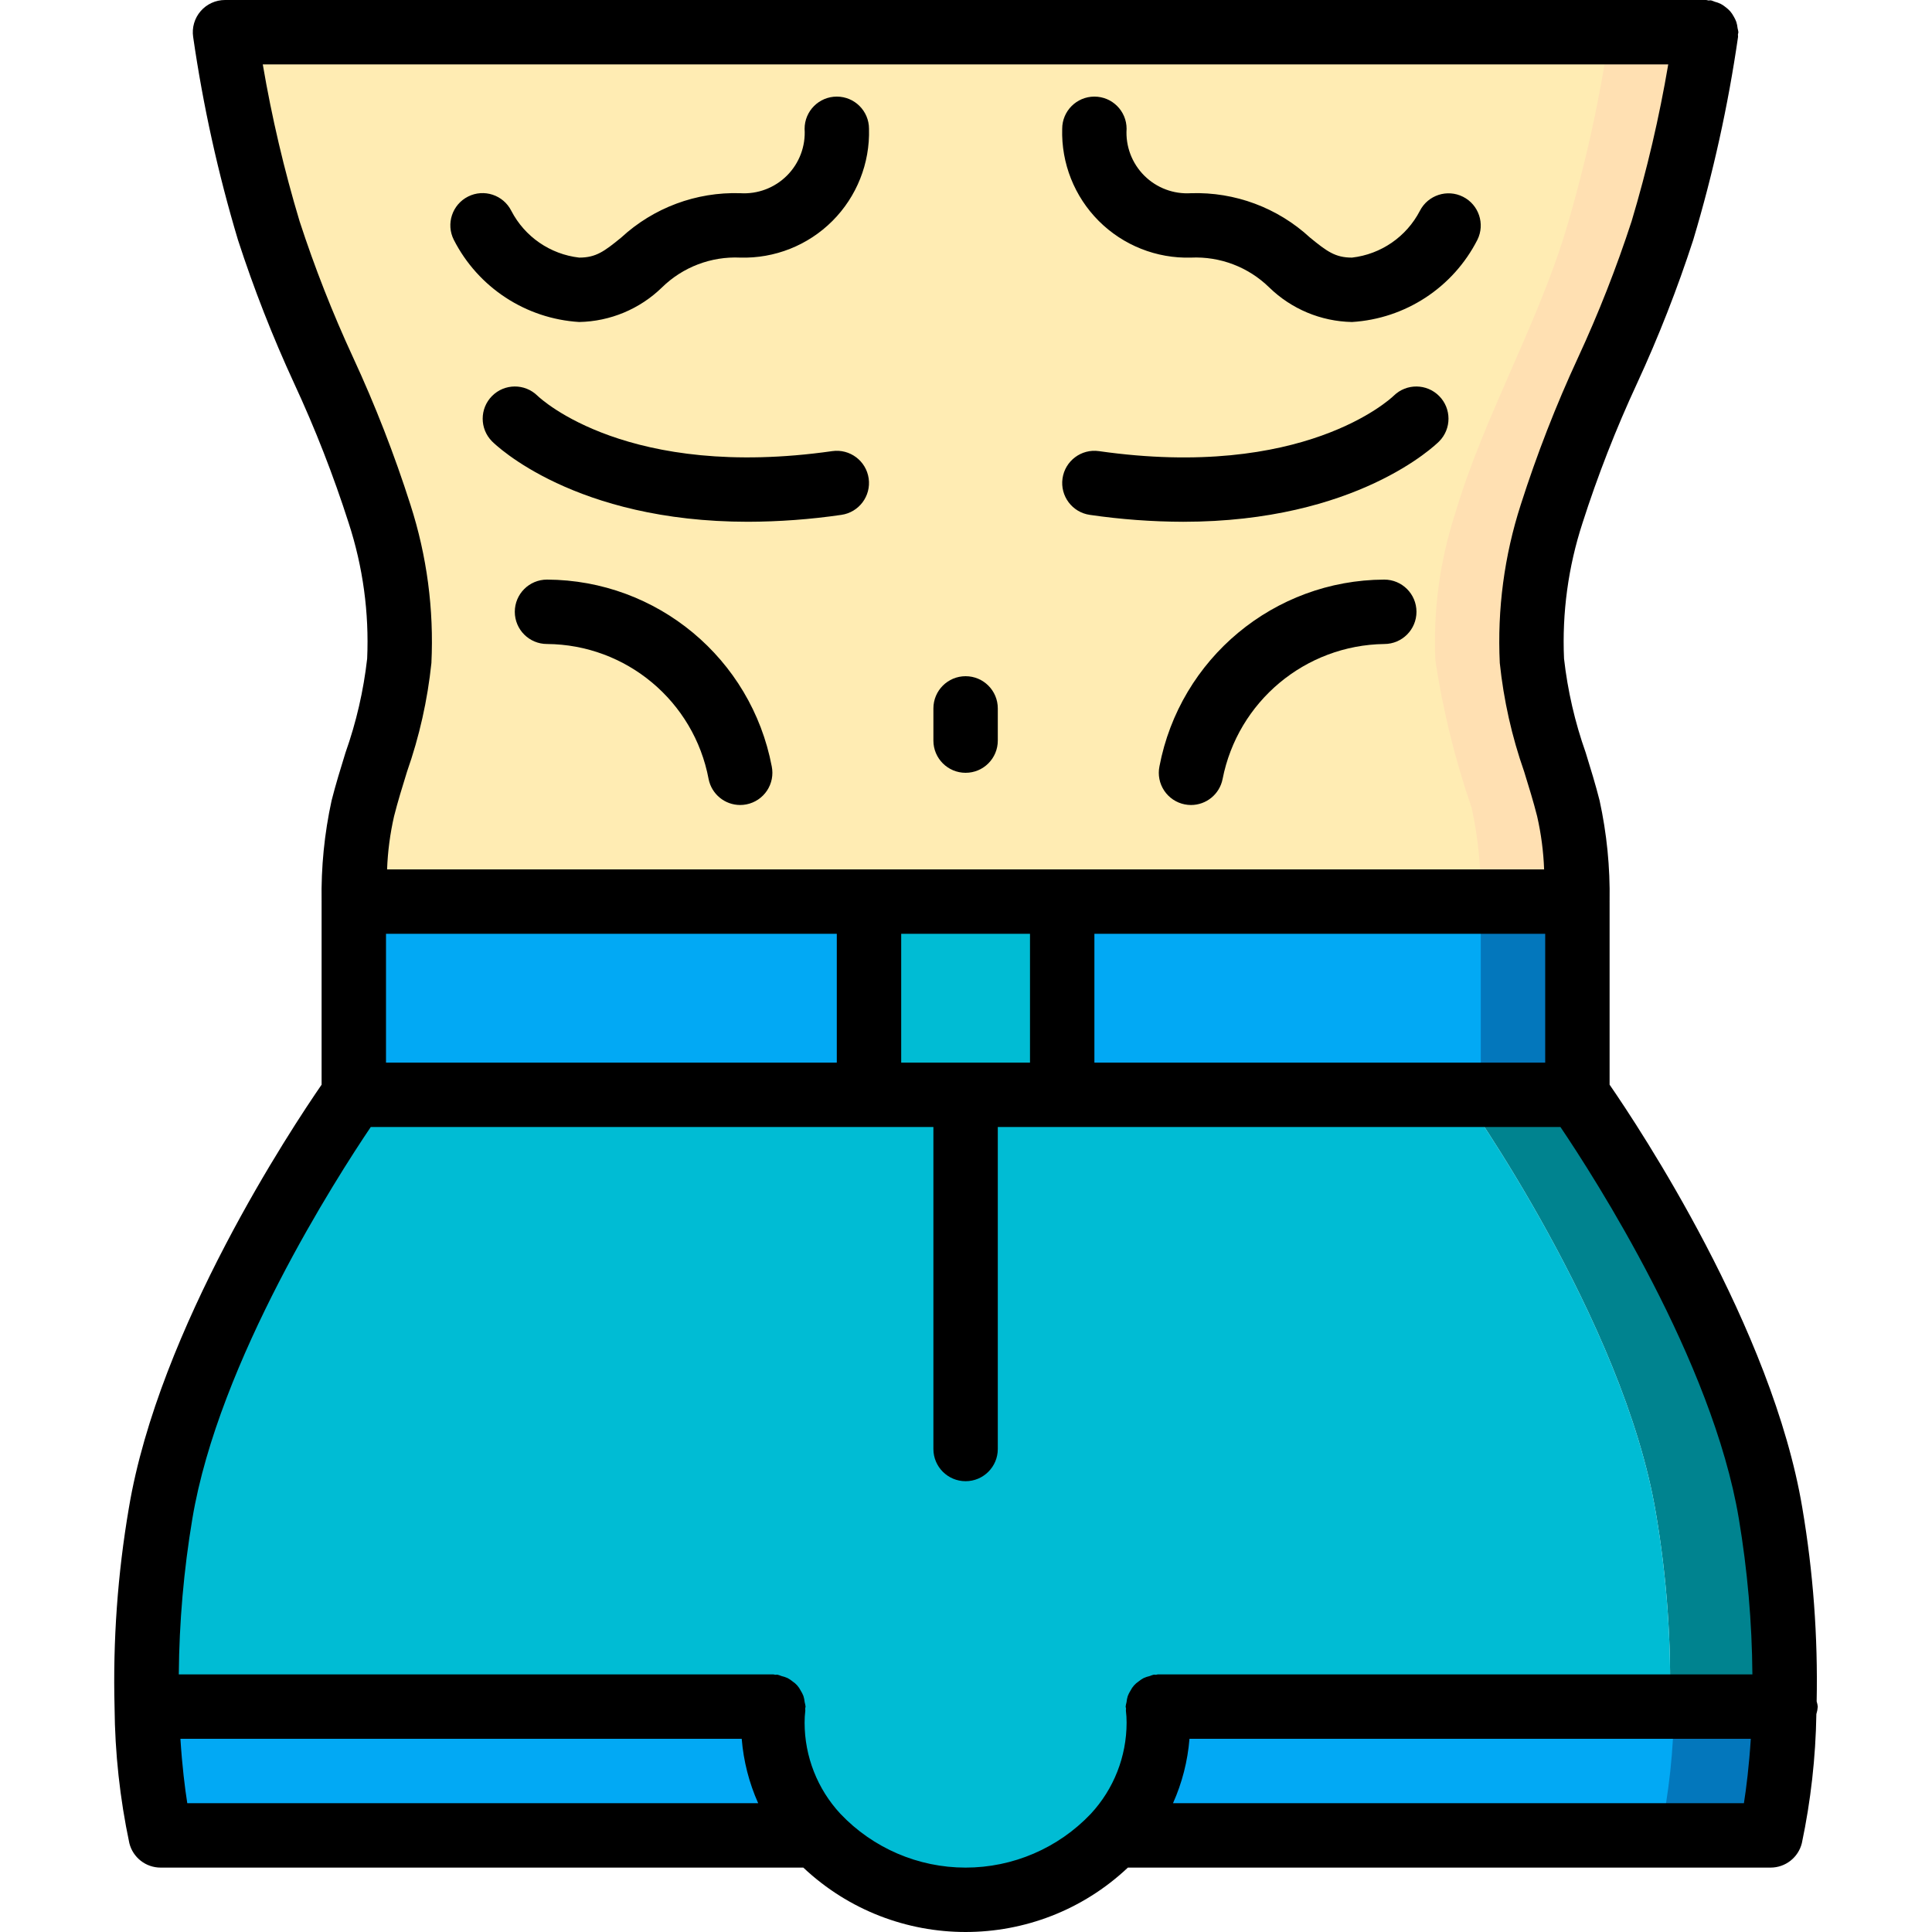
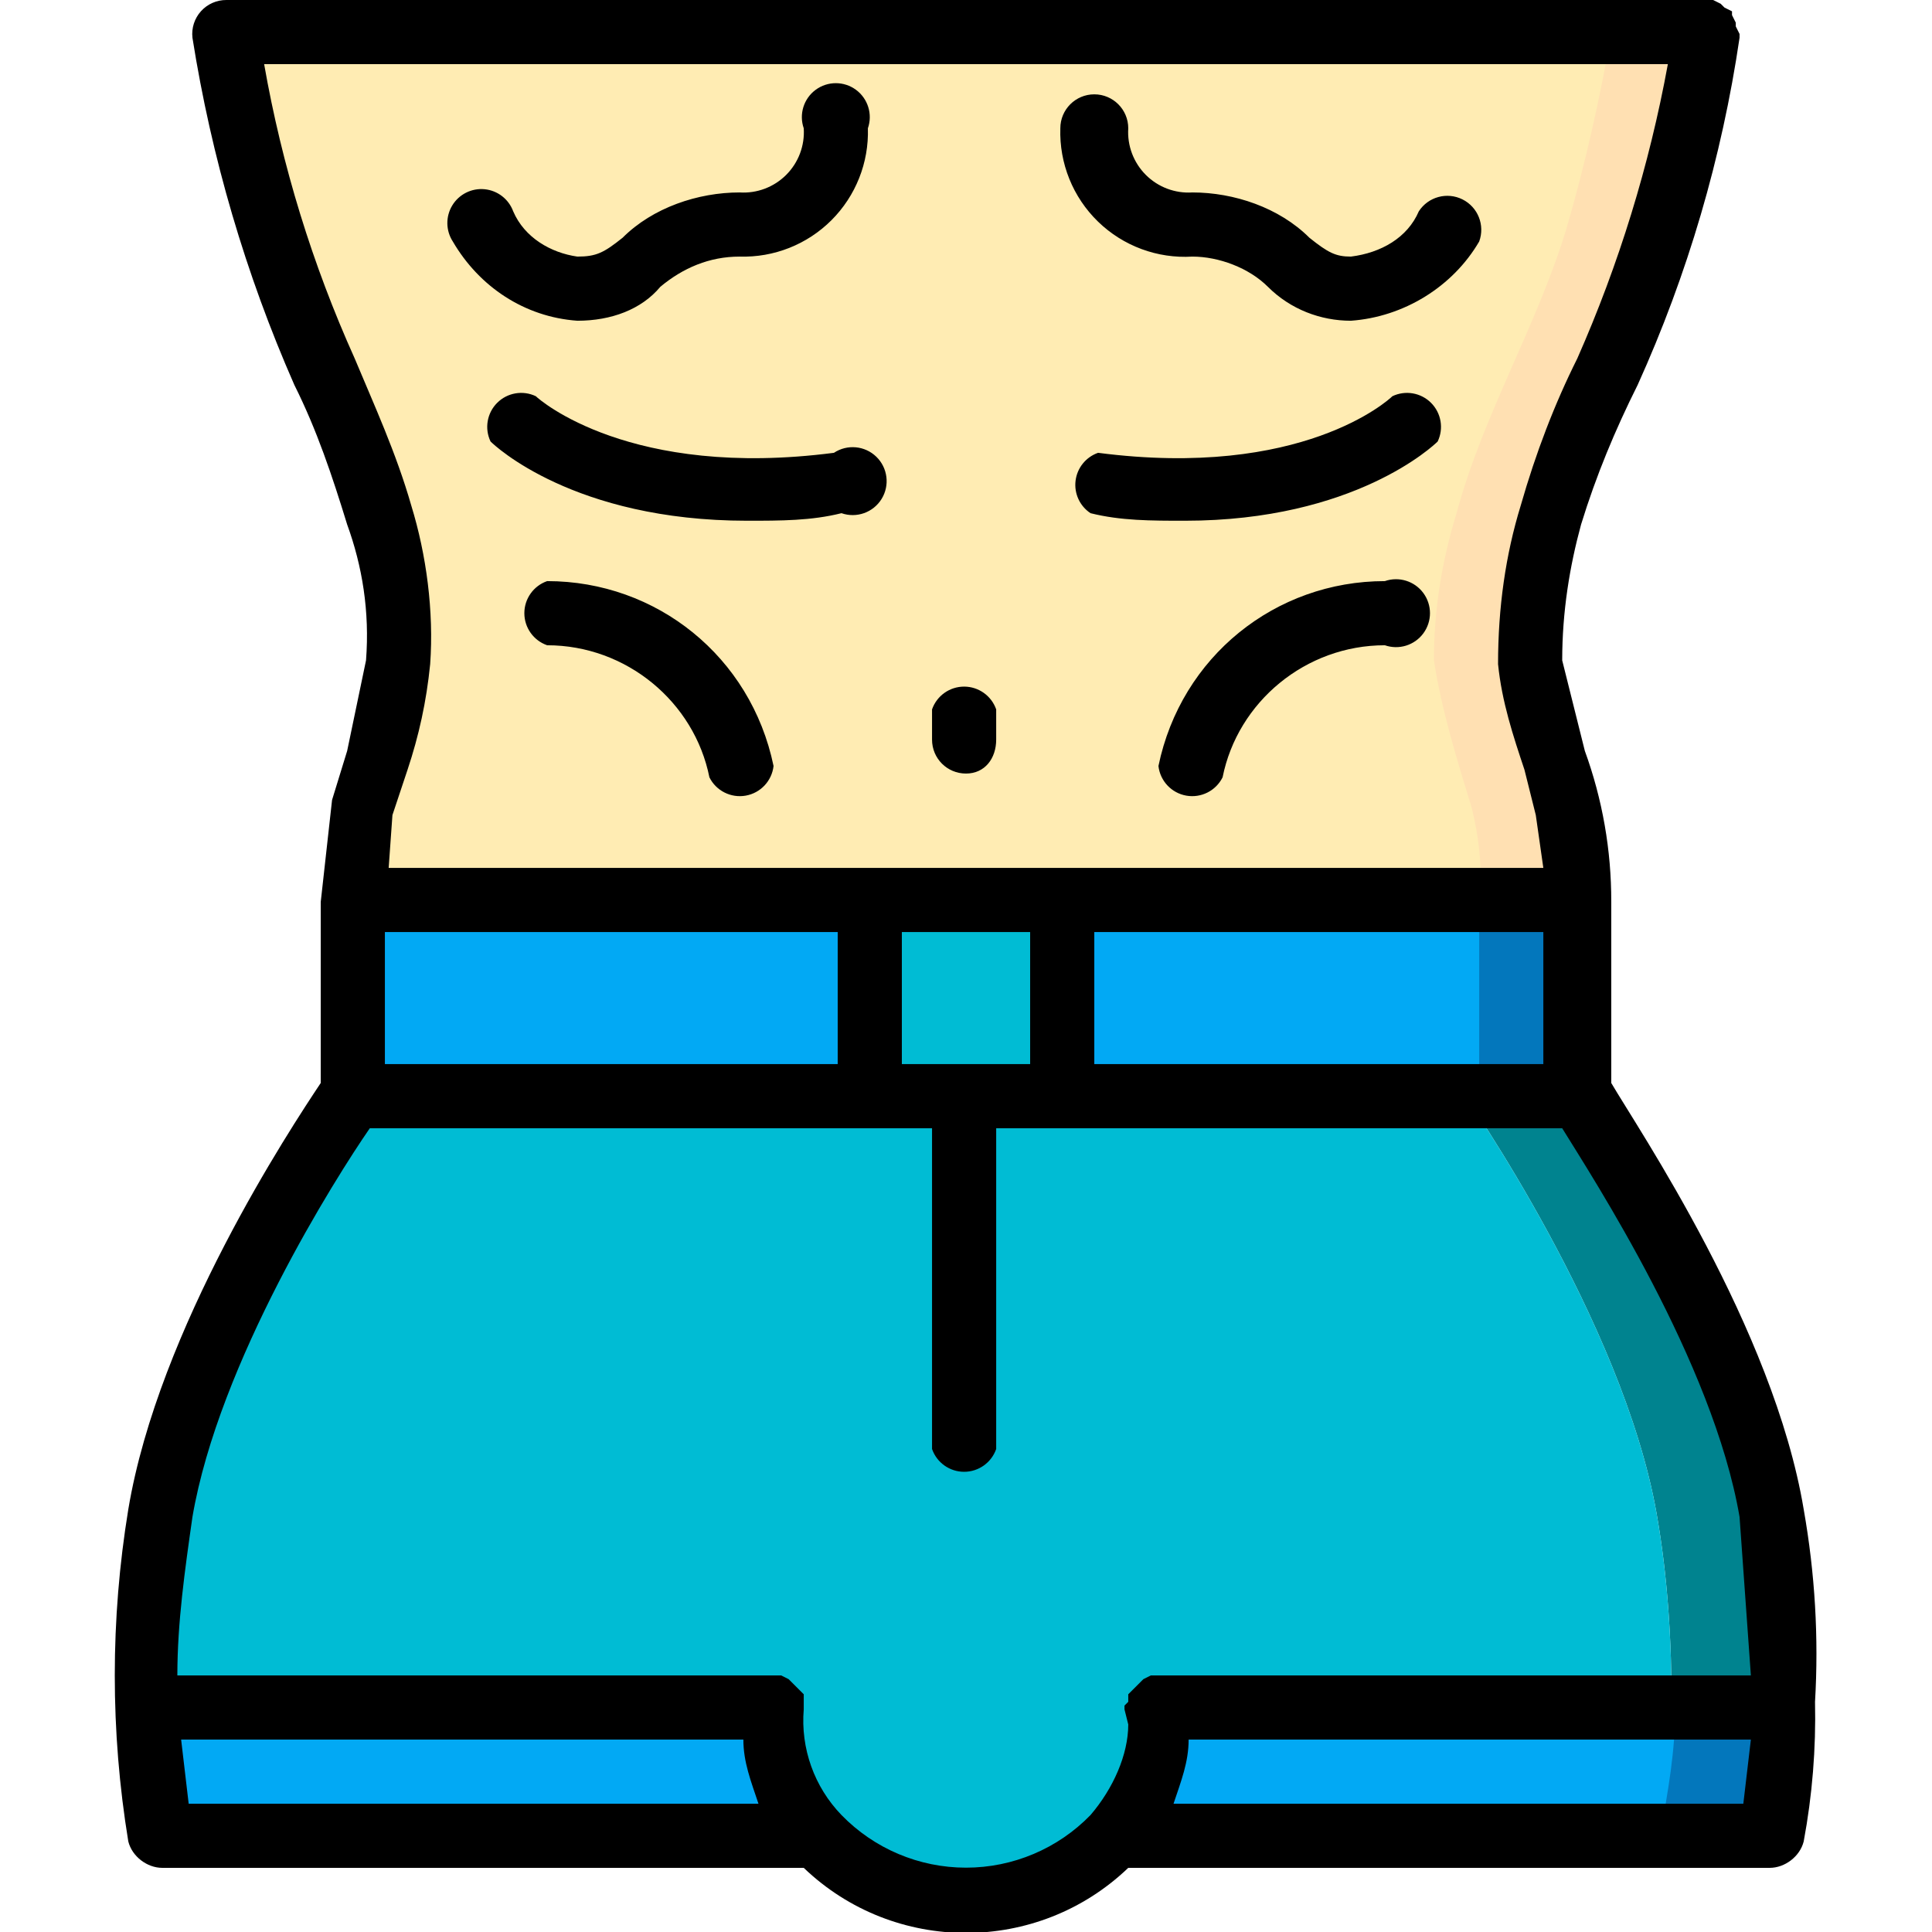
- <svg xmlns="http://www.w3.org/2000/svg" version="1.1" id="Capa_1" x="0px" y="0px" viewBox="0 0 512 512" style="enable-background:new 0 0 512 512;" xml:space="preserve">
-   <g>
-     <g transform="translate(1 1)">
-       <path style="fill:#00838F;" d="M471.896,451.267c-0.09,11.471-1.319,22.905-3.669,34.133h-30.379    c2.351-11.228,3.58-22.662,3.669-34.133c0.438-17.145-0.791-34.292-3.669-51.2c-8.533-51.2-51.2-110.933-51.2-110.933v-51.2    c0.148-8.313-0.653-16.616-2.389-24.747c-4.393-12.708-7.62-25.79-9.643-39.083c-0.618-13.178,1.145-26.36,5.205-38.912    c7.68-25.856,21.504-49.323,29.355-75.093c5.147-17.215,9.025-34.784,11.605-52.565h30.379    c-2.58,17.782-6.459,35.35-11.605,52.565c-7.851,25.771-21.675,49.237-29.355,75.093c-4.06,12.552-5.824,25.734-5.205,38.912    c2.023,13.293,5.25,26.374,9.643,39.083c1.736,8.131,2.538,16.434,2.389,24.747v51.2c0,0,42.667,59.733,51.2,110.933    C471.105,416.974,472.334,434.121,471.896,451.267z" />
-       <path style="fill:#00BCD4;" d="M441.518,451.267c-0.09,11.471-1.319,22.905-3.669,34.133H294.403    c-10.173,11.007-24.522,17.205-39.509,17.067c-5.138-0.003-10.25-0.721-15.189-2.133c-9.346-2.599-17.774-7.774-24.32-14.933    H41.56c-2.351-11.228-3.58-22.662-3.669-34.133c-0.438-17.145,0.791-34.292,3.669-51.2c8.533-51.2,51.2-110.933,51.2-110.933    v-51.2c-0.149-8.313,0.653-16.616,2.389-24.747c4.393-12.708,7.62-25.79,9.643-39.083c0.618-13.178-1.145-26.36-5.205-38.912    c-7.68-25.856-21.504-49.323-29.355-75.093c-5.147-17.215-9.025-34.784-11.605-52.565h362.155    c-2.58,17.782-6.459,35.35-11.605,52.565c-7.851,25.771-21.675,49.237-29.355,75.093c-4.06,12.552-5.824,25.734-5.205,38.912    c2.023,13.293,5.25,26.374,9.643,39.083c1.736,8.131,2.538,16.434,2.389,24.747v51.2c0,0,42.667,59.733,51.2,110.933    C440.726,416.974,441.955,434.121,441.518,451.267z" />
-       <rect x="92.76" y="237.933" style="fill:#02A9F4;" width="136.533" height="51.2" />
-       <rect x="280.494" y="237.933" style="fill:#0377BC;" width="136.533" height="51.2" />
-       <g>
-         <rect x="280.494" y="237.933" style="fill:#02A9F4;" width="110.933" height="51.2" />
-         <path style="fill:#02A9F4;" d="M215.384,485.4H41.56c-2.351-11.228-3.58-22.662-3.669-34.133H203.95     c-0.173,1.416-0.258,2.841-0.256,4.267C203.721,466.6,207.892,477.255,215.384,485.4z" />
-       </g>
-       <rect x="229.294" y="237.933" style="fill:#00BCD4;" width="51.2" height="51.2" />
-       <path style="fill:#0377BC;" d="M471.896,451.267c-0.09,11.471-1.319,22.905-3.669,34.133H294.403    c7.492-8.145,11.663-18.8,11.691-29.867c0.002-1.426-0.083-2.851-0.256-4.267H471.896z" />
-       <path style="fill:#02A9F4;" d="M442.627,451.267c-0.09,11.471-1.319,22.905-3.669,34.133H294.403    c7.492-8.145,11.663-18.8,11.691-29.867c0.002-1.426-0.083-2.851-0.256-4.267H442.627z" />
-       <path style="fill:#FFE0B2;" d="M410.2,135.192c-4.06,12.552-5.824,25.734-5.205,38.912c2.023,13.293,5.25,26.374,9.643,39.083    c1.736,8.131,2.538,16.434,2.389,24.747H92.76c-0.149-8.313,0.653-16.616,2.389-24.747c4.393-12.708,7.62-25.79,9.643-39.083    c0.618-13.178-1.145-26.36-5.205-38.912c-7.68-25.856-21.504-49.323-29.355-75.093c-5.147-17.215-9.025-34.784-11.605-52.565    H451.16c-2.58,17.782-6.459,35.35-11.605,52.565C431.704,85.869,417.88,109.336,410.2,135.192z" />
-       <path style="fill:#FFECB3;" d="M384.6,135.192c-4.06,12.552-5.824,25.734-5.205,38.912c2.023,13.293,5.25,26.374,9.643,39.083    c1.736,8.131,2.538,16.434,2.389,24.747H92.76c-0.149-8.313,0.653-16.616,2.389-24.747c4.393-12.708,7.62-25.79,9.643-39.083    c0.618-13.178-1.145-26.36-5.205-38.912c-7.68-25.856-21.504-49.323-29.355-75.093c-5.147-17.215-9.025-34.784-11.605-52.565    H425.56c-2.58,17.782-6.459,35.35-11.605,52.565C406.104,85.869,392.28,109.336,384.6,135.192z" />
-     </g>
-     <g>
-       <path d="M34.277,488.458c0.946,3.805,4.363,6.475,8.283,6.475h170.327c24.157,22.756,61.859,22.756,86.016,0h170.324    c3.921,0,7.337-2.67,8.283-6.475c2.371-11.253,3.659-22.708,3.847-34.207c0.201-0.645,0.326-1.311,0.373-1.985    c-0.056-0.467-0.156-0.927-0.297-1.375c0.347-17.158-0.922-34.31-3.791-51.229c-7.943-47.648-43.229-100.822-51.083-112.209    v-48.521l-0.009-0.046l0.009-0.049c0.152-8.975-0.738-17.938-2.654-26.708c-1.062-4.187-2.363-8.413-3.679-12.675    c-2.856-8.06-4.783-16.42-5.742-24.917c-0.54-12.169,1.117-24.335,4.892-35.917c4.046-12.624,8.873-24.984,14.454-37.008    c5.708-12.366,10.679-25.059,14.888-38.013c5.281-17.623,9.253-35.612,11.883-53.821c0.032-0.216-0.048-0.413-0.033-0.628    c0.015-0.215,0.125-0.399,0.125-0.618c-0.047-0.356-0.119-0.709-0.213-1.056c-0.055-0.564-0.167-1.122-0.336-1.663    c-0.184-0.507-0.417-0.995-0.697-1.456c-0.256-0.474-0.558-0.921-0.901-1.336c-0.361-0.401-0.76-0.765-1.192-1.089    c-0.415-0.344-0.864-0.647-1.339-0.903c-0.51-0.245-1.043-0.438-1.592-0.574c-0.329-0.145-0.668-0.267-1.014-0.366    c-0.217-0.032-0.414,0.049-0.629,0.034C452.566,0.109,452.381,0,452.16,0H59.627c-2.48,0.001-4.838,1.081-6.458,2.958    c-1.621,1.878-2.345,4.367-1.983,6.821c2.63,18.208,6.602,36.198,11.883,53.821c4.208,12.953,9.179,25.646,14.888,38.013    C83.538,113.638,88.365,126,92.41,138.625c3.775,11.58,5.432,23.745,4.892,35.913c-0.959,8.497-2.886,16.857-5.742,24.917    c-1.317,4.262-2.617,8.488-3.679,12.675c-1.916,8.77-2.806,17.733-2.654,26.708l0.009,0.049l-0.009,0.046v48.521    c-7.855,11.386-43.141,64.561-51.083,112.217c-2.974,17.435-4.241,35.119-3.783,52.8C30.46,464.568,31.772,476.624,34.277,488.458    z M47.811,460.8h148.751c0.475,5.895,1.951,11.667,4.363,17.067H49.631C48.999,473.856,48.272,468.04,47.811,460.8z     M310.861,477.867c2.413-5.4,3.888-11.171,4.364-17.067h148.754c-0.461,7.237-1.19,13.053-1.822,17.067H310.861z M238.827,281.6    v-34.133h34.133V281.6H238.827z M102.294,281.6v-34.133H221.76V281.6H102.294z M290.027,247.467h119.467V281.6H290.027V247.467z     M93.585,94.758c-5.44-11.751-10.179-23.814-14.192-36.125c-4.102-13.642-7.36-27.524-9.754-41.567h372.462    c-2.382,14.041-5.624,27.923-9.708,41.567c-4.013,12.311-8.752,24.374-14.192,36.125c-5.863,12.67-10.934,25.693-15.183,38.992    c-4.366,13.535-6.249,27.749-5.558,41.954c1.023,9.815,3.19,19.476,6.458,28.788c1.229,3.975,2.45,7.913,3.438,11.821    c1.056,4.628,1.676,9.344,1.85,14.088H102.581c0.174-4.743,0.794-9.46,1.85-14.088c0.987-3.908,2.208-7.846,3.437-11.821    c3.268-9.311,5.436-18.973,6.458-28.788c0.691-14.204-1.192-28.416-5.558-41.95C104.52,120.454,99.449,107.43,93.585,94.758z     M50.977,402.471c6.966-41.782,38.321-90.53,47.278-103.804H247.36V384c0,4.713,3.821,8.533,8.533,8.533    c4.713,0,8.533-3.82,8.533-8.533v-85.333h149.108c8.958,13.265,40.3,61.961,47.276,103.796    c2.284,13.641,3.486,27.441,3.593,41.271H306.839c-0.183,0-0.335,0.093-0.515,0.104c-0.186,0.013-0.356-0.064-0.543-0.037    c-0.376,0.096-0.745,0.22-1.103,0.37c-0.556,0.125-1.098,0.307-1.617,0.542c-0.472,0.255-0.918,0.555-1.331,0.897    c-0.904,0.601-1.635,1.428-2.121,2.399c-0.293,0.459-0.539,0.945-0.736,1.453c-0.167,0.538-0.278,1.091-0.333,1.652    c-0.106,0.378-0.184,0.764-0.233,1.154c0,0.187,0.095,0.343,0.107,0.528c0.011,0.182-0.063,0.347-0.04,0.531    c0.129,1.065,0.191,2.136,0.188,3.208c-0.006,8.961-3.398,17.588-9.496,24.154c-8.638,9.098-20.635,14.249-33.181,14.246    c-12.546-0.003-24.54-5.16-33.173-14.263c-6.091-6.562-9.479-15.184-9.483-24.137c-0.004-1.072,0.059-2.144,0.188-3.209    c0.023-0.183-0.051-0.348-0.04-0.531c0.012-0.184,0.107-0.341,0.107-0.528c-0.049-0.39-0.127-0.776-0.233-1.154    c-0.055-0.56-0.167-1.114-0.333-1.652c-0.196-0.507-0.443-0.994-0.736-1.453c-0.486-0.971-1.217-1.798-2.121-2.399    c-0.413-0.342-0.859-0.643-1.331-0.897c-0.519-0.236-1.061-0.417-1.617-0.542c-0.358-0.15-0.727-0.273-1.103-0.37    c-0.188-0.026-0.357,0.05-0.544,0.037c-0.18-0.011-0.333-0.104-0.515-0.104H47.384C47.491,429.906,48.692,416.109,50.977,402.471z    " />
-       <path d="M255.894,204.8c4.713,0,8.533-3.821,8.533-8.533v-8.533c0-4.713-3.821-8.533-8.533-8.533    c-4.713,0-8.533,3.821-8.533,8.533v8.533C247.36,200.98,251.181,204.8,255.894,204.8z" />
-       <path d="M144.96,153.6c-4.713,0-8.533,3.821-8.533,8.533c0,4.713,3.821,8.533,8.533,8.533    c21.006,0.151,38.962,15.162,42.833,35.808c0.798,3.984,4.295,6.854,8.358,6.858c0.565,0,1.129-0.056,1.683-0.167    c2.219-0.444,4.171-1.752,5.426-3.635c1.255-1.883,1.71-4.188,1.266-6.407C199.085,174.487,174.11,153.723,144.96,153.6z" />
-       <path d="M366.827,153.6c-29.15,0.123-54.125,20.887-59.567,49.525c-0.444,2.219,0.011,4.524,1.266,6.407    c1.255,1.883,3.207,3.191,5.426,3.635c0.554,0.111,1.118,0.166,1.684,0.167c4.064-0.005,7.56-2.874,8.358-6.858    c4.021-20.574,21.909-35.516,42.871-35.808c4.713-0.01,8.525-3.839,8.515-8.552C375.369,157.402,371.54,153.59,366.827,153.6z" />
-       <path d="M220.552,119.554c-54.021,7.675-77.067-13.675-78.138-14.7c-3.352-3.276-8.719-3.235-12.02,0.091    c-3.302,3.327-3.302,8.694,0,12.021c1.004,1.004,21.917,21.308,67.842,21.308c8.277-0.022,16.543-0.634,24.733-1.829    c4.665-0.667,7.905-4.99,7.238-9.654C229.539,122.127,225.217,118.887,220.552,119.554L220.552,119.554z" />
-       <path d="M369.381,104.846c-0.95,0.921-24,22.429-78.146,14.708c-4.664-0.667-8.987,2.573-9.654,7.238    c-0.667,4.665,2.573,8.987,7.237,9.654c8.191,1.196,16.456,1.807,24.733,1.829c45.921,0,66.837-20.304,67.842-21.308    c3.297-3.326,3.298-8.688,0.001-12.014C378.098,101.626,372.737,101.578,369.381,104.846L369.381,104.846z" />
-       <path d="M153.494,85.333c8.213-0.154,16.059-3.432,21.942-9.167c5.513-5.395,13.02-8.257,20.725-7.9    c9.132,0.268,17.971-3.242,24.431-9.702s9.97-15.299,9.702-24.431c0-4.713-3.82-8.533-8.533-8.533s-8.533,3.821-8.533,8.533    c0.298,4.611-1.404,9.128-4.672,12.395c-3.267,3.267-7.784,4.97-12.395,4.672c-11.641-0.371-22.961,3.848-31.521,11.746    c-4.517,3.688-6.704,5.321-11.146,5.321c-7.686-0.881-14.431-5.528-17.992-12.396c-2.121-4.209-7.252-5.902-11.46-3.781    c-4.209,2.121-5.902,7.252-3.781,11.46C126.701,76.182,139.341,84.467,153.494,85.333z" />
-       <path d="M315.627,68.267c7.705-0.357,15.212,2.505,20.725,7.9c5.882,5.734,13.728,9.012,21.942,9.167    c14.153-0.866,26.793-9.151,33.233-21.783c2.078-4.202,0.377-9.294-3.809-11.404c-4.186-2.11-9.291-0.449-11.433,3.721    c-3.561,6.869-10.305,11.517-17.992,12.4c-4.442,0-6.629-1.633-11.146-5.321c-8.56-7.898-19.88-12.117-31.521-11.746    c-4.611,0.298-9.127-1.404-12.395-4.672c-3.267-3.267-4.97-7.784-4.672-12.395c0-4.713-3.82-8.533-8.533-8.533    s-8.533,3.821-8.533,8.533c-0.268,9.132,3.242,17.971,9.702,24.431C297.656,65.024,306.495,68.535,315.627,68.267z" />
-     </g>
+ <svg xmlns="http://www.w3.org/2000/svg" version="1" viewBox="0 0 512 512">
+   <path d="M473 452c0 12-1 23-4 34h-30l4-34c0-17-1-34-4-51-9-51-51-111-51-111v-51c0-8-1-17-3-25l-9-39c-1-13 1-26 5-39 8-26 21-49 29-75 5-17 9-35 12-52h30c-2 17-6 35-11 52-8 26-22 49-30 75-4 13-6 26-5 39 2 13 5 26 10 39l2 25v51s43 60 51 111c3 17 4 34 4 51z" fill="#00838f" />
+   <path d="M443 452l-4 34H295a53 53 0 0 1-54 15c-10-2-18-7-25-15H43a265 265 0 0 1 0-85c8-51 51-111 51-111v-51c0-8 0-17 2-25 5-13 8-26 10-39 0-13-1-26-5-39-8-26-22-49-30-75-5-17-9-35-11-52h362c-3 17-7 35-12 52-8 26-21 49-29 75-4 13-6 26-5 39l9 39c2 8 3 17 3 25v51s42 60 51 111c3 17 4 34 4 51z" fill="#00bcd4" />
+   <path fill="#02a9f4" d="M94 239h137v51H94z" />
+   <path fill="#0377bc" d="M281 239h137v51H281z" />
+   <g fill="#02a9f4">
+     <path d="M281 239h111v51H281zM216 486H43c-3-11-4-22-4-34h166v5c0 11 4 21 11 29z" />
  </g>
-   <g>
- </g>
-   <g>
- </g>
-   <g>
- </g>
-   <g>
- </g>
-   <g>
- </g>
-   <g>
- </g>
-   <g>
- </g>
-   <g>
- </g>
-   <g>
- </g>
-   <g>
- </g>
-   <g>
- </g>
-   <g>
- </g>
-   <g>
- </g>
-   <g>
- </g>
-   <g>
- </g>
+   <path fill="#00bcd4" d="M230 239h51v51h-51z" />
+   <path d="M473 452c0 12-1 23-4 34H295a44 44 0 0 0 12-34h166z" fill="#0377bc" />
+   <path d="M444 452c0 12-2 23-4 34H295a44 44 0 0 0 12-34h137z" fill="#02a9f4" />
+   <path d="M411 136c-4 13-6 26-5 39 2 13 5 26 10 39l2 25H94c0-8 0-17 2-25 5-13 8-26 10-39 0-13-1-26-5-39-8-26-22-49-30-75-5-17-9-35-11-52h392c-2 17-6 35-11 52-8 26-22 49-30 75z" fill="#ffe0b2" />
+   <path d="M386 136c-4 13-6 26-6 39 2 13 6 26 10 39 2 8 3 17 2 25H94c0-8 0-17 2-25 5-13 8-26 10-39 0-13-1-26-5-39-8-26-22-49-30-75-5-17-9-35-11-52h367c-3 17-7 35-12 52-8 26-22 49-29 75z" fill="#ffecb3" />
+   <path d="M34 488c1 4 5 7 9 7h170c24 23 62 23 86 0h170c4 0 8-3 9-7a180 180 0 0 0 3-37c1-17 0-34-3-51-8-48-44-101-51-113v-48a116 116 0 0 0-7-40l-6-24c0-13 2-25 5-36 4-13 9-25 15-37a345 345 0 0 0 27-92V9l-1-2V6l-1-2V3l-2-1-1-1-2-1h-1H60a9 9 0 0 0-9 10 374 374 0 0 0 27 92c6 12 10 24 14 37 4 11 6 23 5 36l-5 24-4 13-3 27v48c-8 12-43 65-51 113a272 272 0 0 0 0 88zm14-27h149c0 6 2 11 4 17H50l-2-17zm263 17c2-6 4-11 4-17h149l-2 17H311zm-72-196v-35h34v35h-34zm-137 0v-35h120v35H102zm188-35h119v35H290v-35zM94 95a328 328 0 0 1-24-78h372a348 348 0 0 1-24 78c-6 12-11 25-15 39-4 13-6 27-6 42 1 10 4 19 7 28l3 12 2 14H103l1-14 4-12c3-9 5-18 6-28 1-14-1-29-5-42-4-14-10-27-15-39zM51 402c7-41 38-90 47-103h149v85a9 9 0 0 0 17 0v-85h150c8 13 40 62 47 103l3 42H307h-2l-2 1-1 1-2 2-1 1v2l-1 1v1l1 4c0 8-4 17-10 24a46 46 0 0 1-66 0 36 36 0 0 1-10-28v-1-1-2l-1-1-2-2-1-1-2-1h-1H47c0-14 2-28 4-42z" />
+   <path d="M256 205c5 0 8-4 8-9v-8a9 9 0 0 0-17 0v8c0 5 4 9 9 9zM145 154a9 9 0 0 0 0 17c21 0 39 15 43 35a9 9 0 0 0 17-3c-6-29-31-49-60-49zM367 154c-29 0-54 20-60 49a9 9 0 0 0 17 3c4-20 22-35 43-35a9 9 0 1 0 0-17zM221 120c-54 7-78-14-79-15a9 9 0 0 0-12 12c1 1 22 21 68 21 9 0 17 0 25-2a9 9 0 1 0-2-16zM369 105c-1 1-24 22-78 15a9 9 0 0 0-2 16c8 2 16 2 25 2 45 0 66-20 67-21a9 9 0 0 0-12-12zM153 85c9 0 17-3 22-9 6-5 13-8 21-8a33 33 0 0 0 34-34 9 9 0 1 0-17 0 16 16 0 0 1-17 17c-11 0-23 4-31 12-5 4-7 5-12 5-7-1-14-5-17-12a9 9 0 1 0-16 8c7 12 19 20 33 21zM316 68c7 0 15 3 20 8 6 6 14 9 22 9 14-1 27-9 34-21a9 9 0 0 0-16-8c-3 7-10 11-18 12-4 0-6-1-11-5-8-8-20-12-31-12a16 16 0 0 1-17-17 9 9 0 1 0-18 0 33 33 0 0 0 35 34z" />
</svg>
